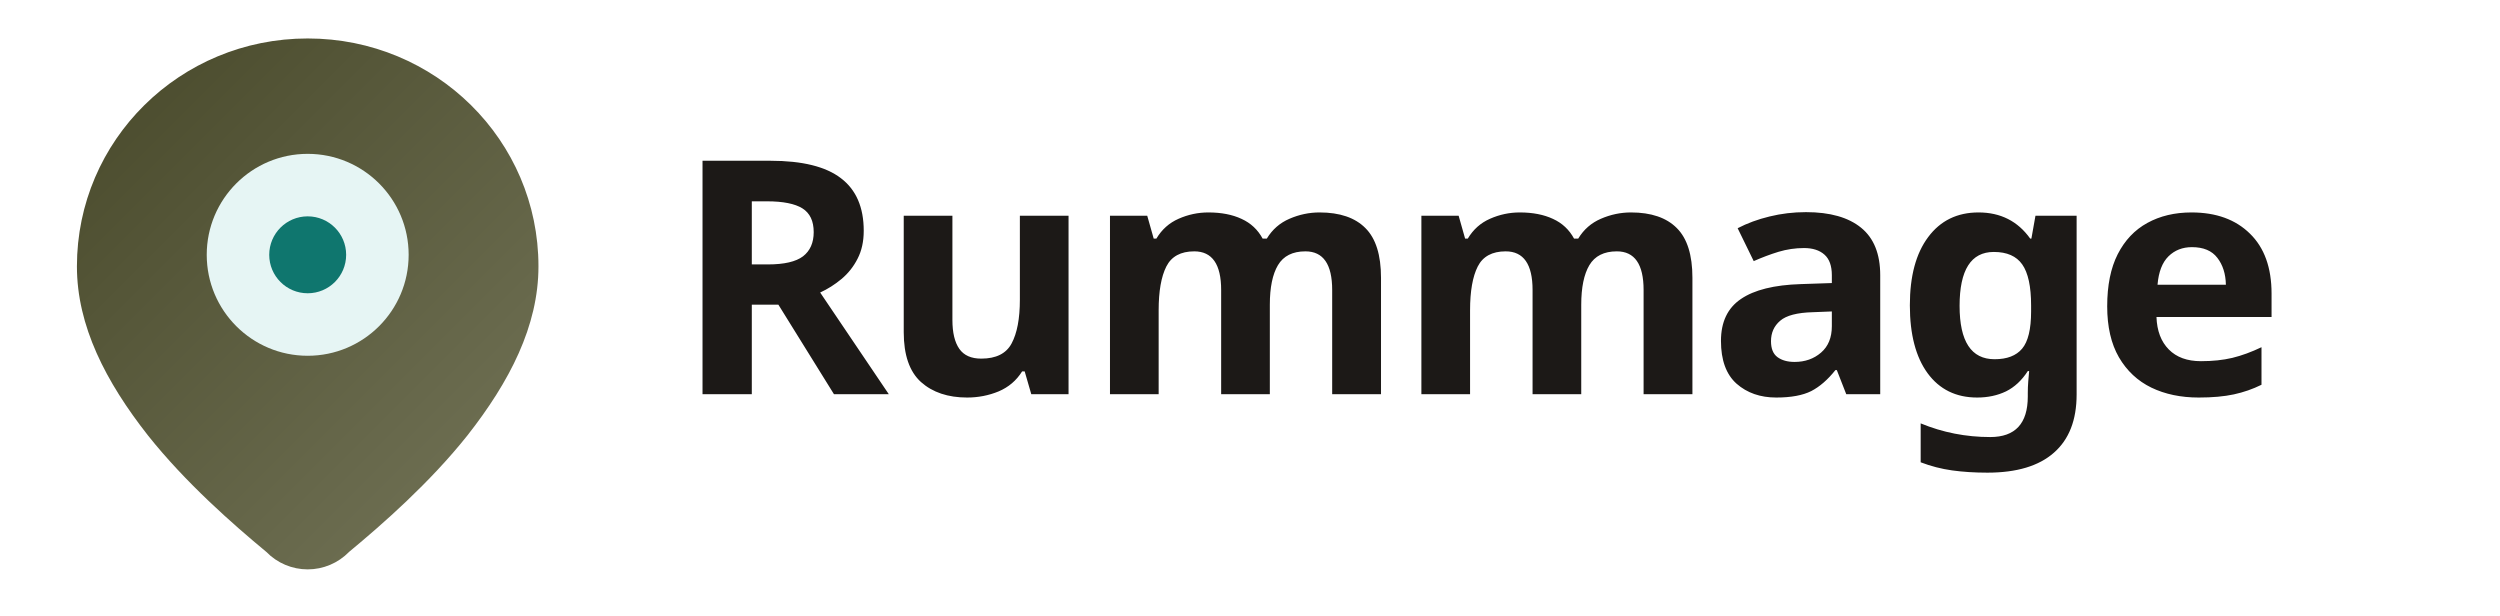
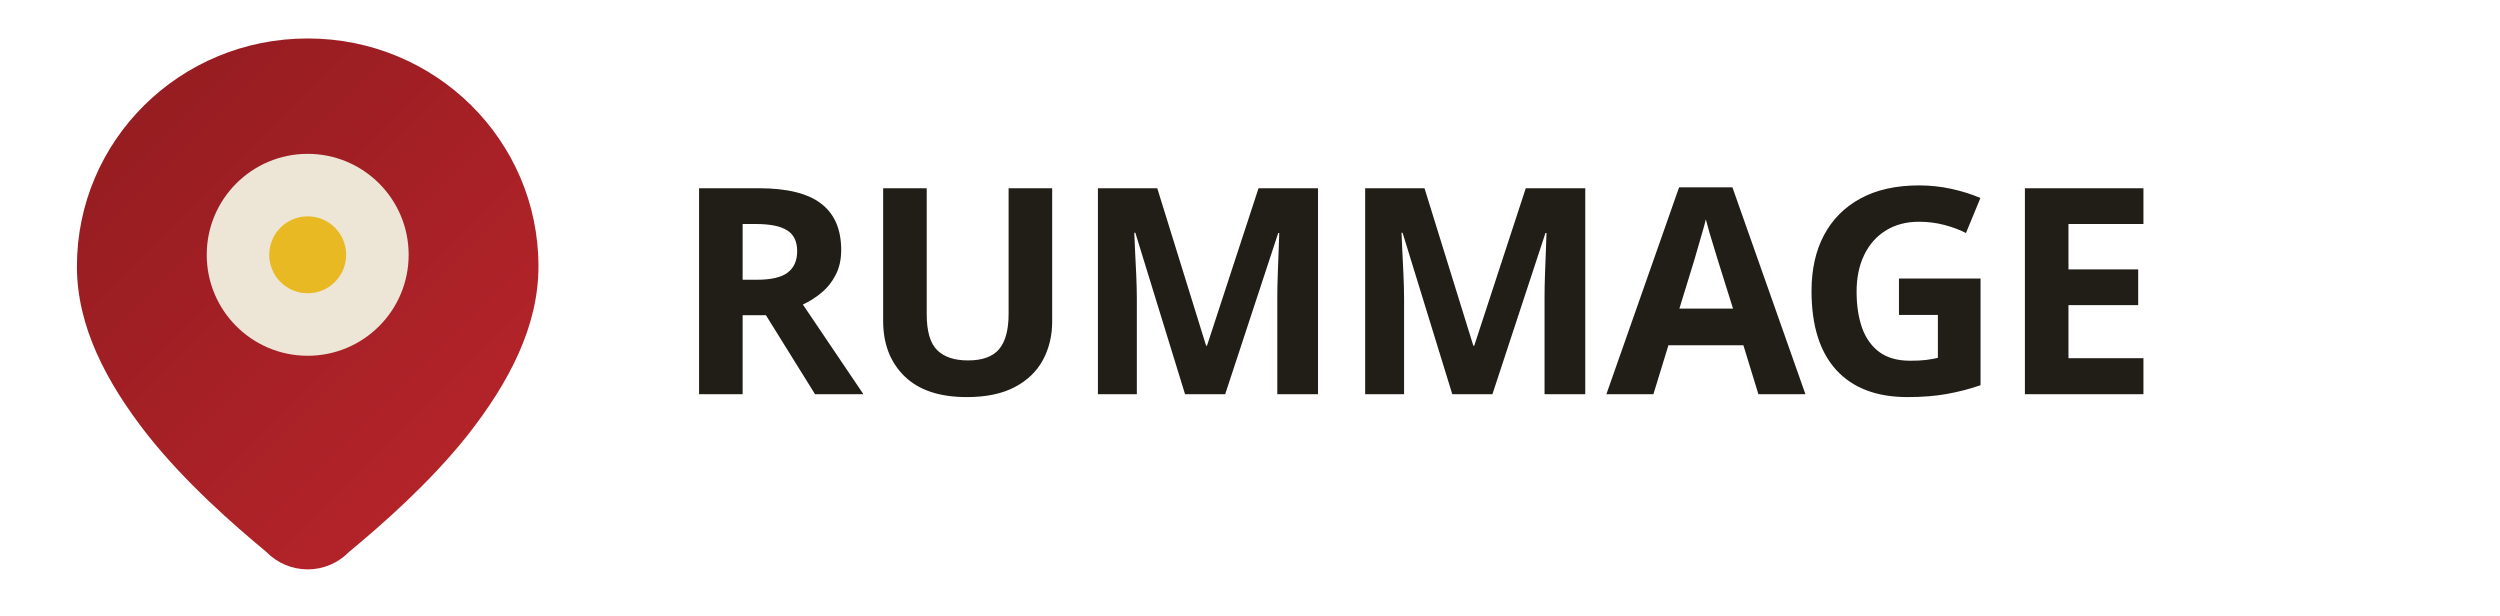
<svg xmlns="http://www.w3.org/2000/svg" width="260" height="64" viewBox="0 0 260 64" fill="none" role="img" aria-label="Rummage">
  <defs>
    <linearGradient id="rmgLogoGrad" x1="0" y1="0" x2="64" y2="64" gradientUnits="userSpaceOnUse">
-       <stop offset="0" stop-color="#424324" />
-       <stop offset="1" stop-color="#7A7B5F" />
+       <stop offset="0" stop-color="#8B1A1E" />
+       <stop offset="1" stop-color="#C1272D" />
    </linearGradient>
  </defs>
  <path d="M32 4C18.7 4 8 14.6 8 27.7c0 6.2 3 12 7.4 17.6 3.9 4.9 8.8 9.2 12.3 12.1a6 6 0 0 0 8.6 0c3.5-2.9 8.4-7.2 12.3-12.1C53 39.7 56 33.9 56 27.7 56 14.6 45.3 4 32 4Z" fill="url(#rmgLogoGrad)" />
-   <circle cx="32" cy="26.5" r="10.5" fill="#E6F5F4" />
-   <circle cx="32" cy="26.5" r="4" fill="#0F766E" />
-   <text x="70" y="41" font-family="Inder, system-ui, sans-serif" font-size="34" font-weight="700" letter-spacing="-1" fill="#1C1917">Rummage</text>
+   <circle cx="32" cy="26.5" r="10.5" fill="#EDE6D6" />
+   <circle cx="32" cy="26.5" r="4" fill="#E8B923" />
+   <text x="70" y="41" font-family="'Archivo Black', 'Arial Narrow', system-ui, sans-serif" font-size="30" font-weight="900" letter-spacing="-0.5" fill="#211D17">RUMMAGE</text>
</svg>
